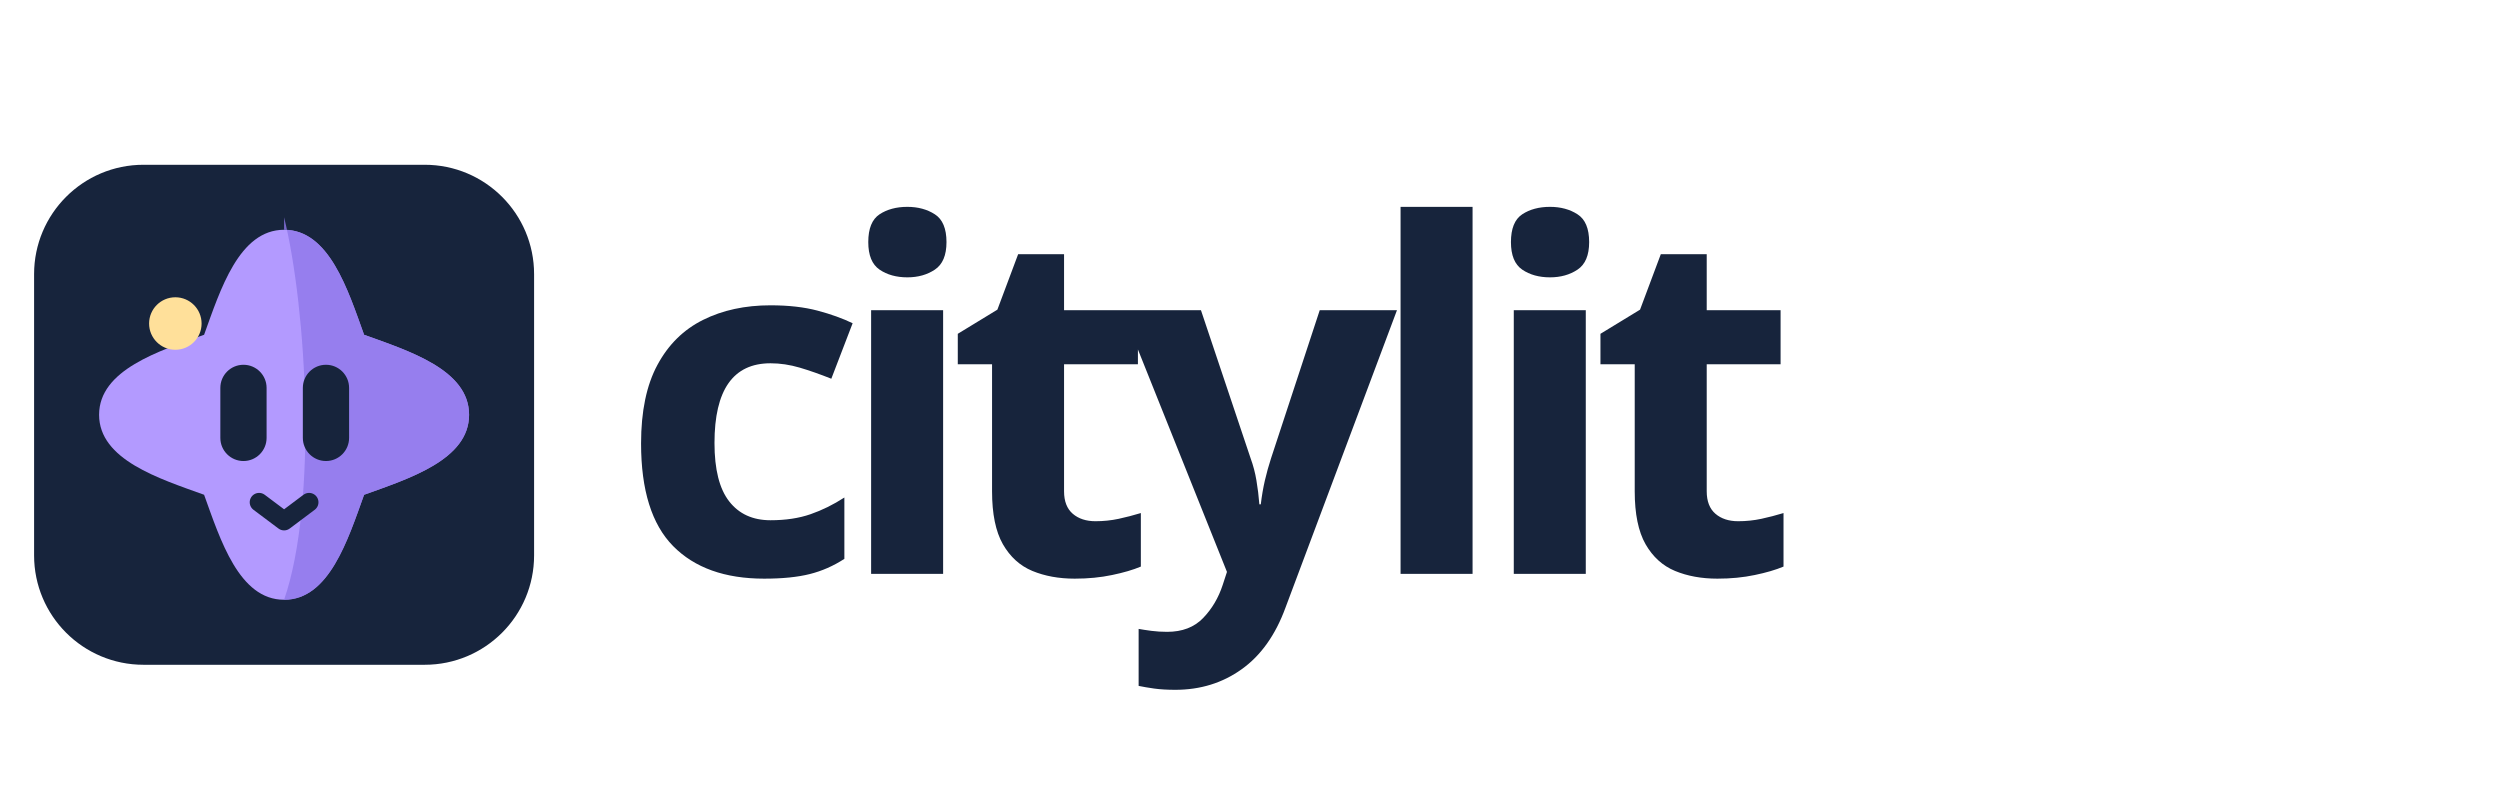
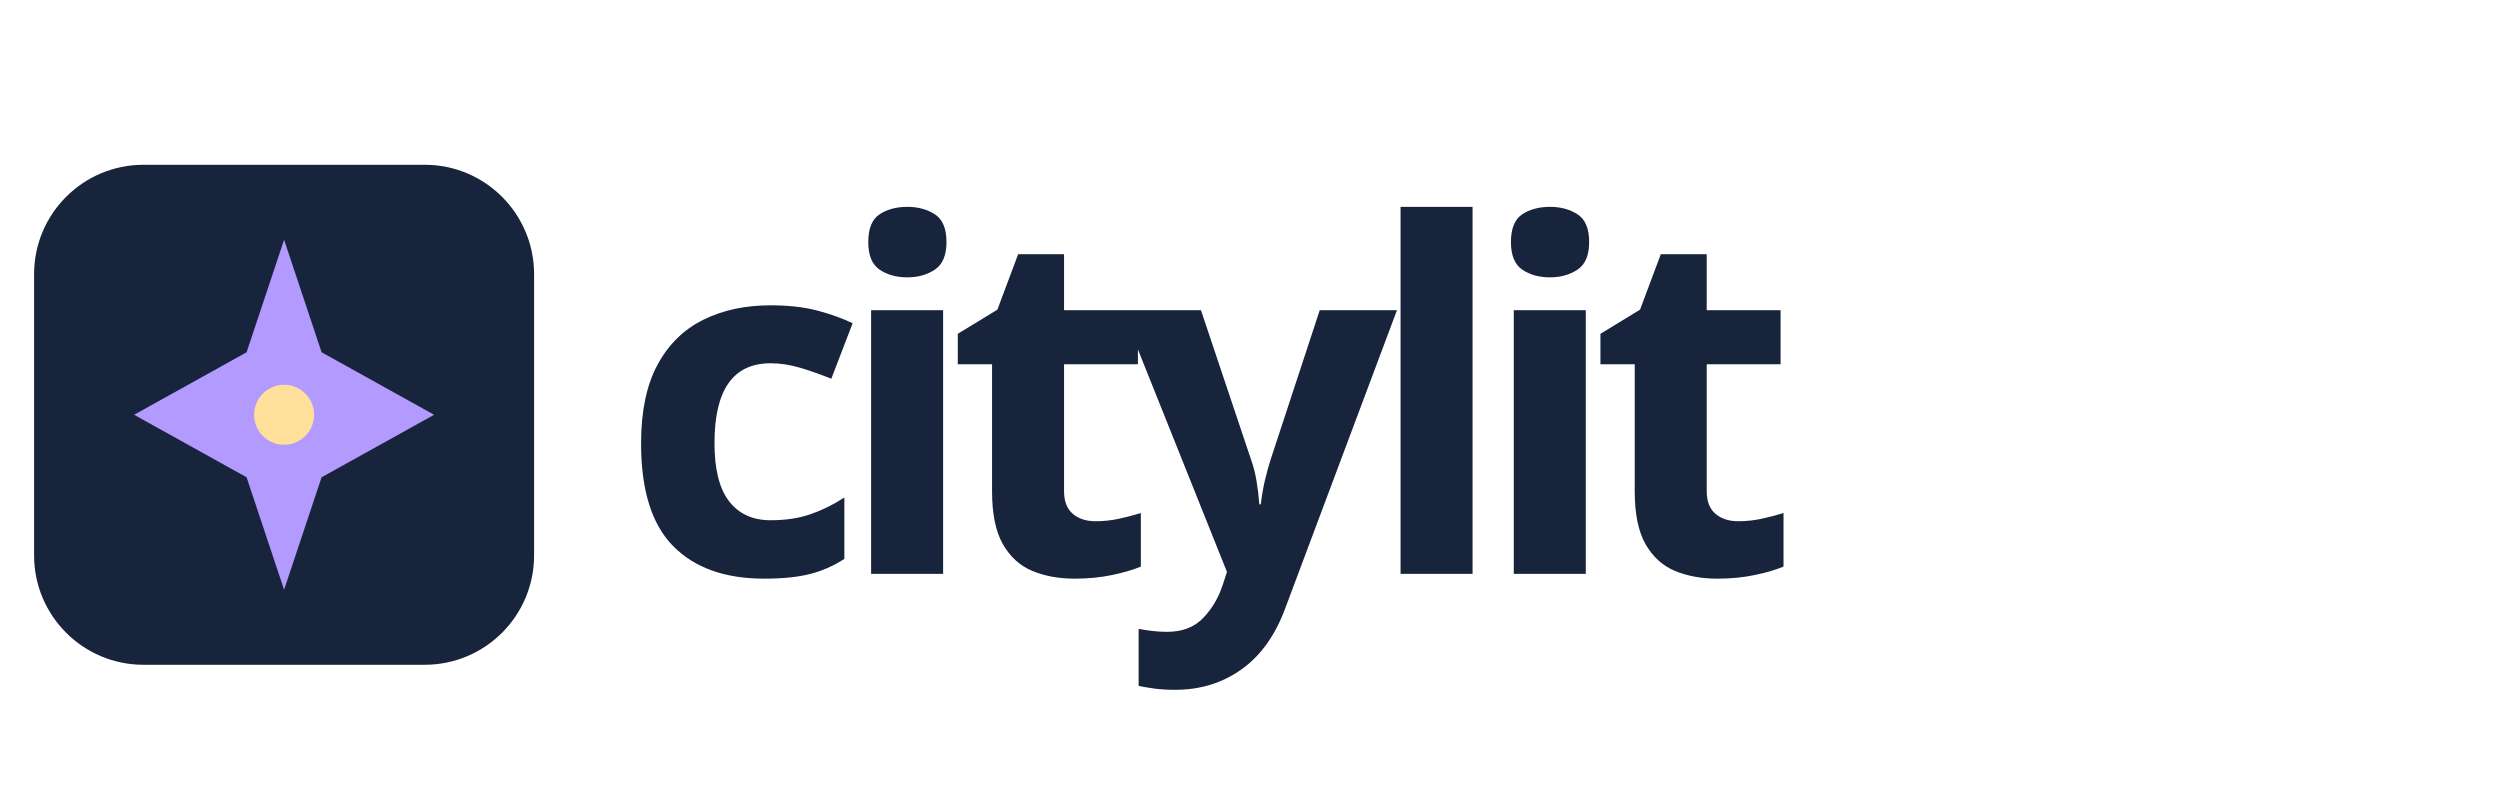
<svg xmlns="http://www.w3.org/2000/svg" width="440" height="140" viewBox="0 0 440 140">
  <g transform="translate(6 29) scale(.6875)">
    <rect width="128" height="128" rx="28" fill="#17243C" />
    <g transform="scale(3.2)">
-       <path d="M20 5.2c3.6 0 5.1 4.8 6.4 8.4 3.6 1.3 8.4 2.8 8.4 6.4s-4.8 5.1-8.4 6.4c-1.3 3.6-2.8 8.4-6.4 8.4s-5.1-4.8-6.4-8.4c-3.6-1.3-8.4-2.8-8.4-6.4s4.8-5.1 8.4-6.4C14.9 10 16.4 5.2 20 5.2Z" fill="#B39AFF" />
-       <path d="M20 5.2c3.6 0 5.1 4.8 6.4 8.4 3.6 1.3 8.4 2.8 8.4 6.4s-4.8 5.1-8.4 6.4c-1.3 3.6-2.8 8.4-6.4 8.4 2.7-7.8 1.8-23.3 0-30.6Z" fill="#8E77EA" opacity=".8" />
-       <rect x="14.9" y="16" width="3.7" height="7.7" rx="1.85" fill="#17243C" />
-       <rect x="21.5" y="16" width="3.7" height="7.7" rx="1.85" fill="#17243C" />
-       <path d="m18 27 2 1.5 2-1.5" fill="none" stroke="#17243C" stroke-width="1.5" stroke-linecap="round" stroke-linejoin="round" />
-       <circle cx="11.3" cy="12.7" r="2.1" fill="#FFE09A" />
+       <path d="M20 6 L23 15 L32 20 L23 25 L20 34 L17 25 L8 20 L17 15 Z" fill="#B39AFF" />
+       <circle cx="20" cy="20" r="2.4" fill="#FFE09A" />
    </g>
  </g>
  <style>@media(prefers-color-scheme:dark){text{fill:#F3EFE3}}</style>
  <text x="109" y="101" font-family="Manrope, sans-serif" font-size="85" font-weight="700" letter-spacing="-6" fill="#17243C">citylit</text>
</svg>
